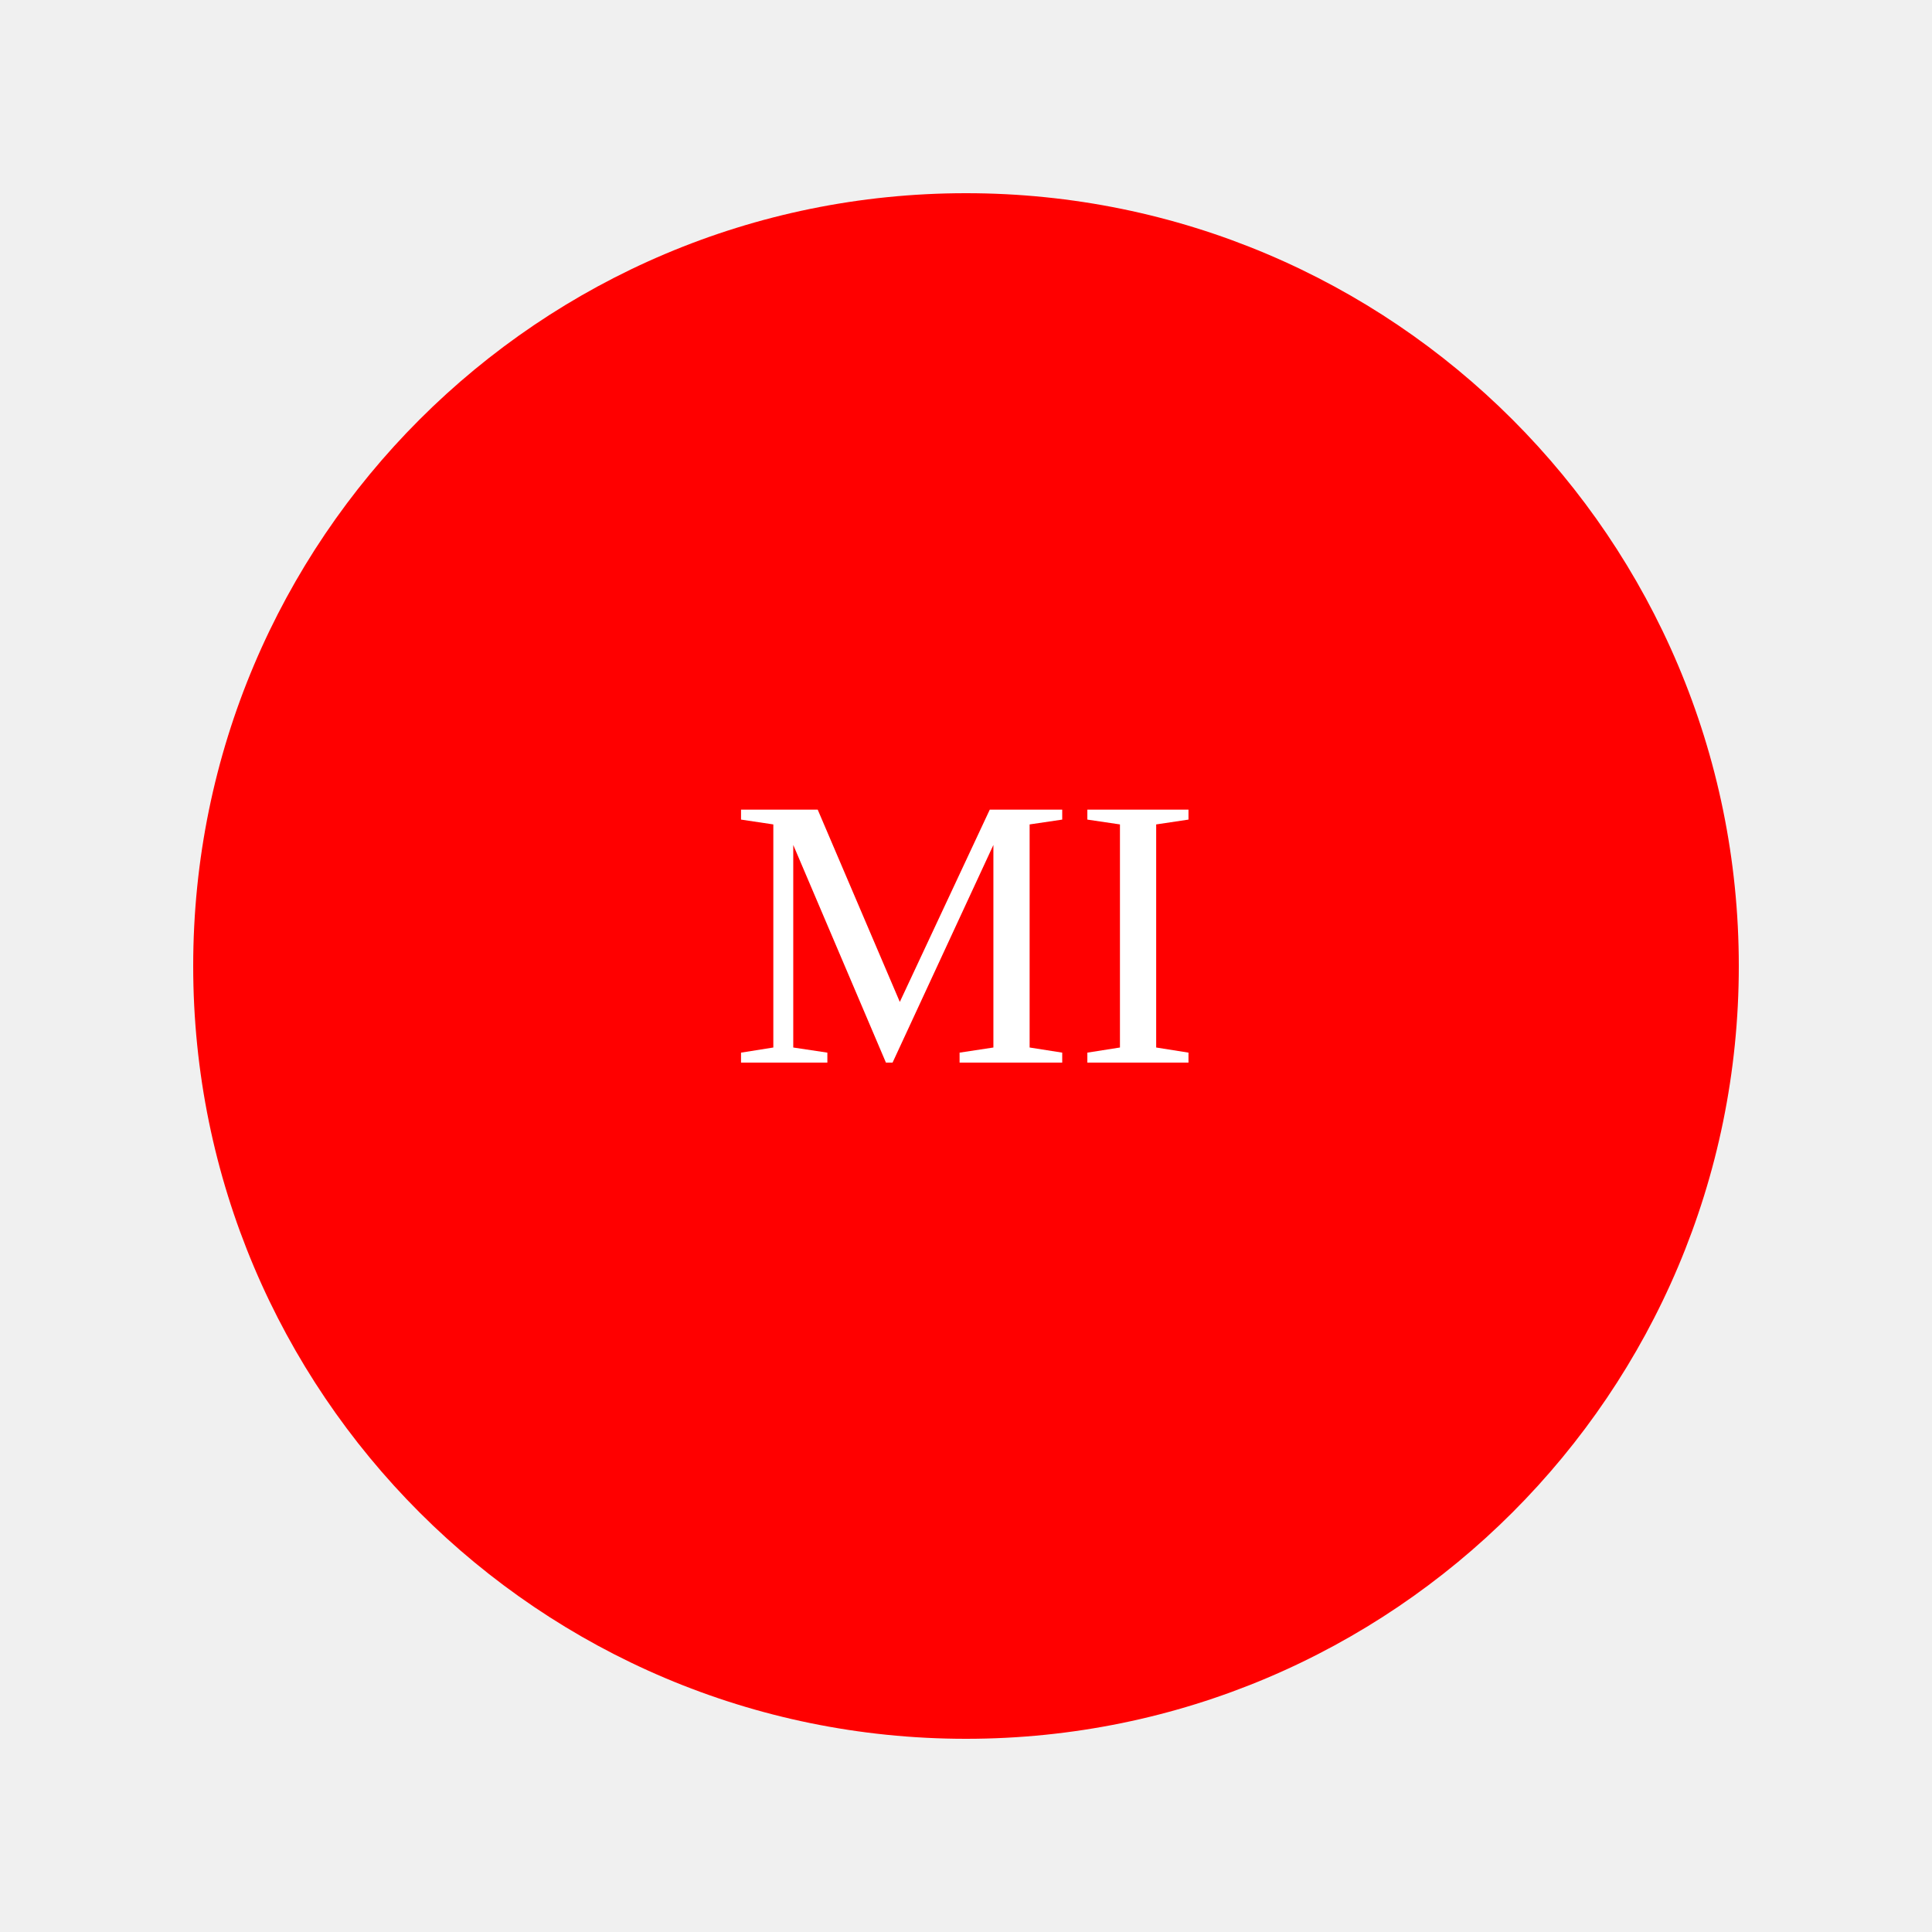
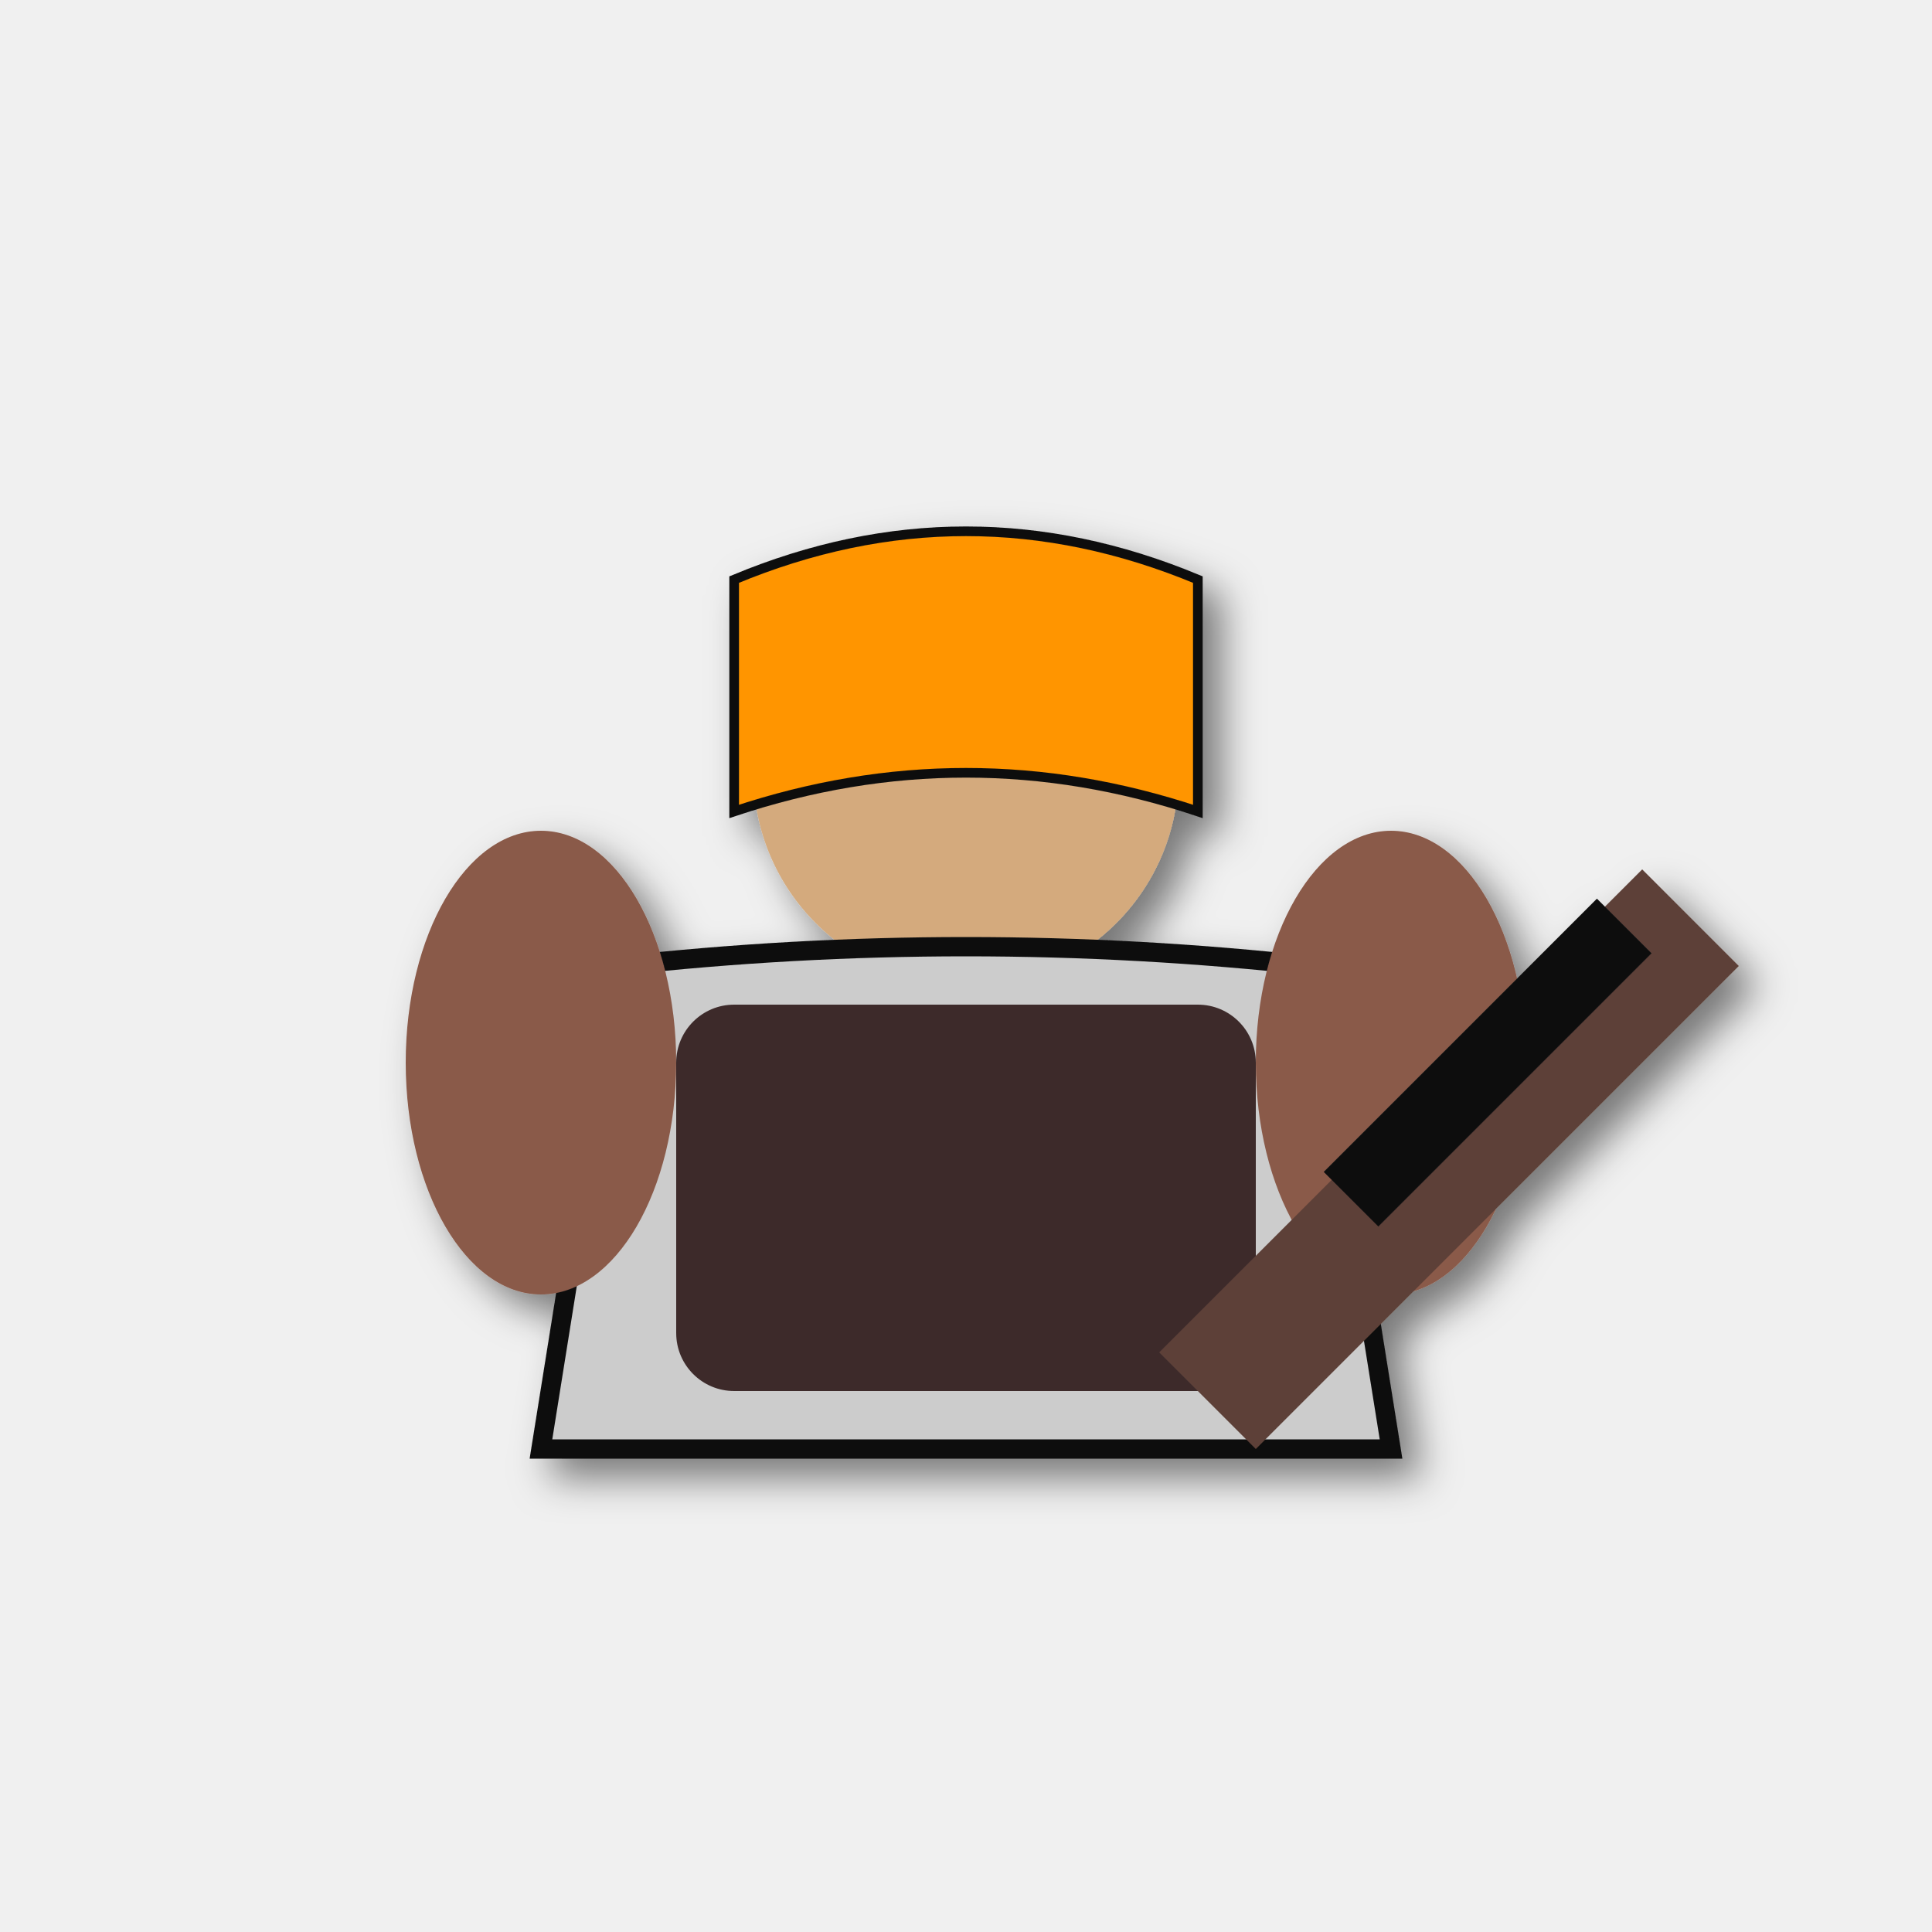
- <svg xmlns="http://www.w3.org/2000/svg" width="100" height="100">
-   <circle cx="50" cy="50" r="40" fill="red" />
-   <text x="50" y="55" font-size="20" text-anchor="middle" fill="white">MI</text>
+ <svg xmlns="http://www.w3.org/2000/svg" viewBox="0 0 100 100">
+   <defs>
+     <filter id="shadowRed">
+       <feDropShadow dx="1" dy="1" stdDeviation="1" flood-opacity="0.5" />
+     </filter>
+   </defs>
+   <g filter="url(#shadowRed)">
+     <circle cx="50" cy="40" r="11" fill="#d4aa7d" />
+     <path d="M38 30 Q50 25, 62 30 L62 42 Q50 38, 38 42 Z" fill="#ff9500" stroke="#111" stroke-width="0.5" />
+     <path d="M32 50 Q50 48, 68 50 L72 75 L28 75 Z" fill="#ccc" stroke="#111" />
+     <rect x="35" y="52" width="30" height="20" rx="3" fill="#3e2c2c" />
+     <ellipse cx="28" cy="55" rx="7" ry="12" fill="#8a5a4a" />
+     <ellipse cx="72" cy="55" rx="7" ry="12" fill="#8a5a4a" />
+     <path d="M60 70 L85 45 L90 50 L65 75 Z" fill="#5d4037" />
+     <rect x="75" y="45" width="4" height="20" transform="rotate(45 77 55)" fill="#111" />
+   </g>
</svg>
